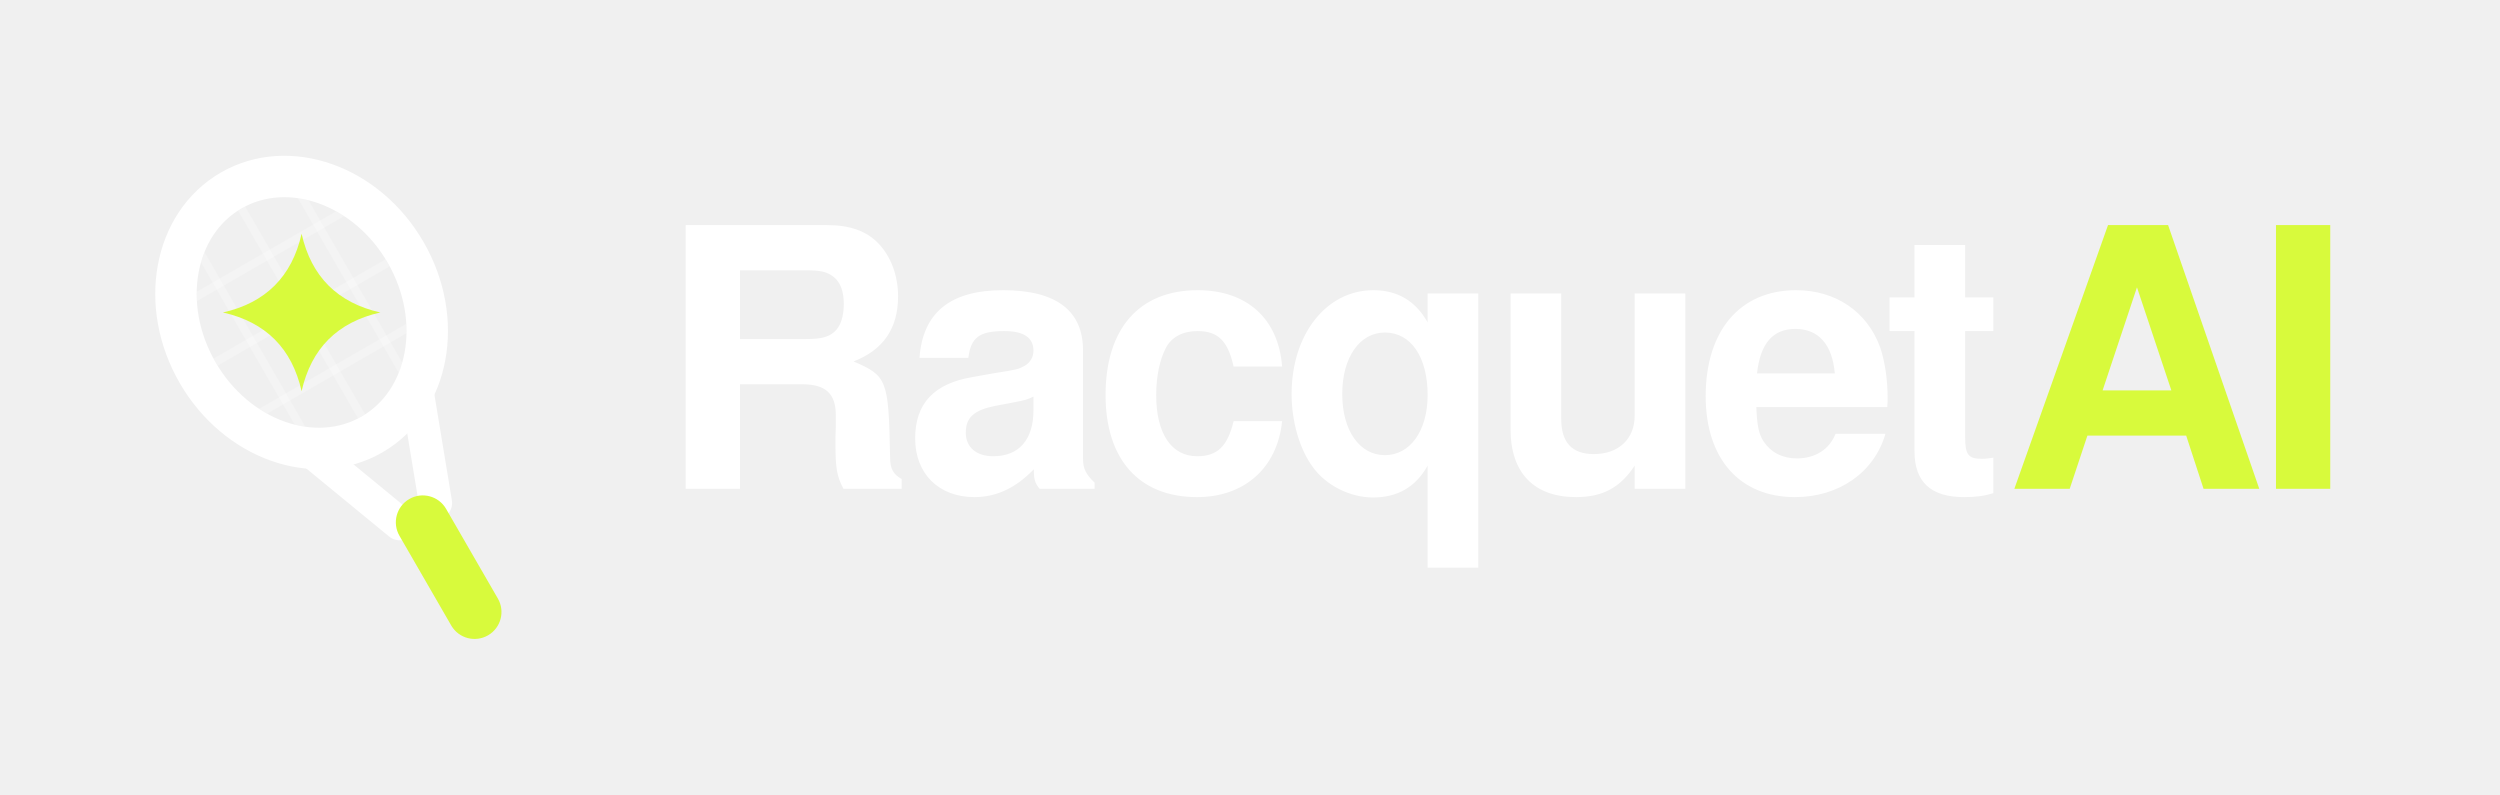
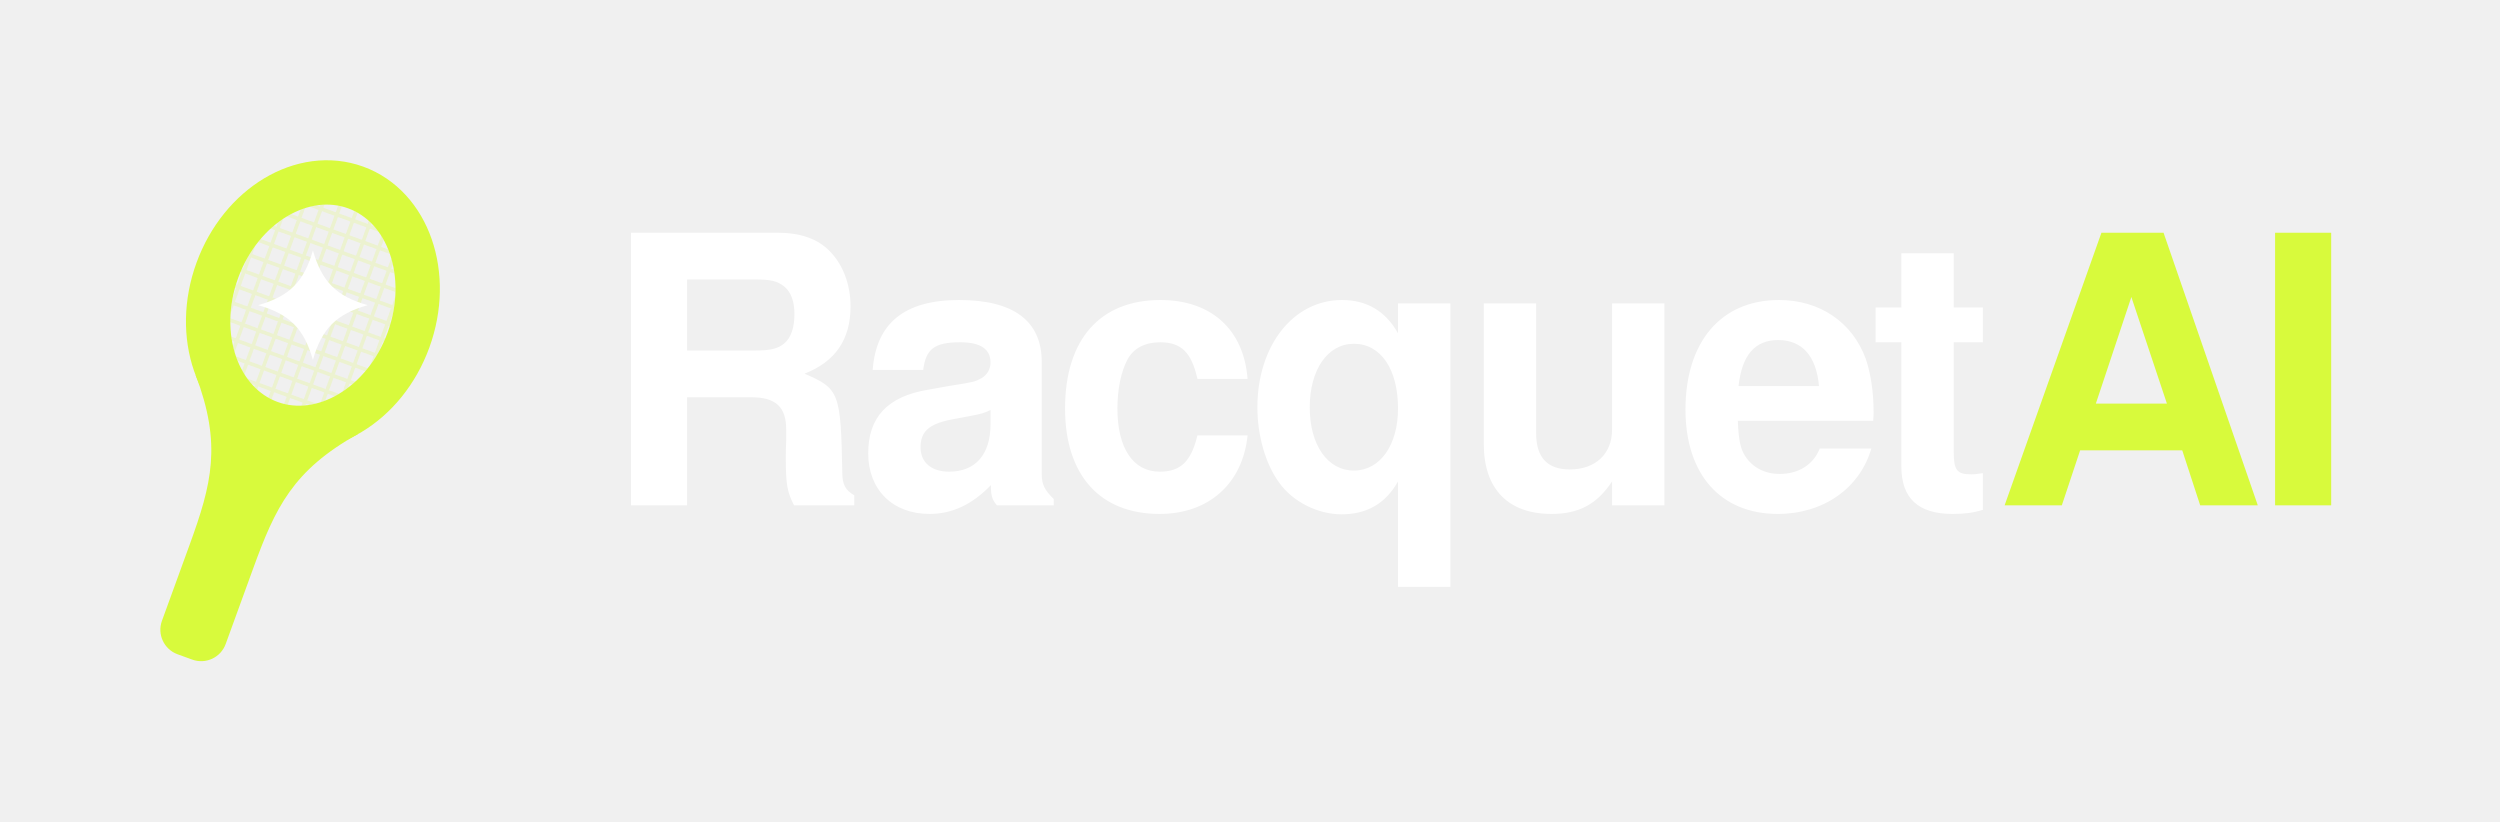
- <svg xmlns="http://www.w3.org/2000/svg" width="1161" height="369" viewBox="0 0 1161 369" role="img" aria-label="RacquetAI">
+ <svg xmlns="http://www.w3.org/2000/svg" width="1123" height="369" viewBox="0 0 1123 369" role="img" aria-label="RacquetAI">
  <defs>
    <clipPath id="racquetai-bed">
-       <ellipse cx="0" cy="-96" rx="96" ry="116" />
+       <path d="M 0 -166 C 33.69 -166 61 -130.63 61 -87 C 61 -43.37 33.69 -8 0 -8 C -33.69 -8 -61 -43.37 -61 -87 C -61 -130.63 -33.69 -166 0 -166 Z" />
    </clipPath>
  </defs>
-   <svg x="8.5" y="40.5" width="288" height="288" viewBox="0 0 512 512">
-     <g transform="translate(277.5 261.5) rotate(-30) scale(0.855) translate(0 -6)">
-       <g clip-path="url(#racquetai-bed)" stroke="#FFFFFF" stroke-opacity="0.24" stroke-width="8" stroke-linecap="round">
-         <path d="M -56 -240 V 40 M 0 -240 V 40 M 56 -240 V 40" />
-         <path d="M -130 -160 H 130 M -130 -96 H 130 M -130 -32 H 130" />
+   <svg x="-9.2" y="40.5" width="288" height="288" viewBox="0 0 512 512">
+     <g transform="translate(235.25 256.85) rotate(20) scale(1.0416)">
+       <ellipse cx="0" cy="-87" rx="78" ry="96" fill="none" stroke="#D8FA3C" stroke-width="34" />
+       <path d="M 66.24 -6 C 28.94 37.16 26 68.4 26 118 L 26 180 C 26 191.05 17.05 200 6 200 L -6 200 C -17.05 200 -26 191.05 -26 180 L -26 118 C -26 68.4 -28.94 37.16 -66.24 -6 Z" fill="#D8FA3C" />
+       <g clip-path="url(#racquetai-bed)" opacity="0.18" stroke="#D8FA3C" stroke-width="2.8" stroke-linecap="round">
+         <path d="M -58.5 -183 V 9 M -45.5 -183 V 9 M -32.5 -183 V 9 M -19.5 -183 V 9 M -6.5 -183 V 9 M 6.5 -183 V 9 M 19.5 -183 V 9 M 32.5 -183 V 9 M 45.5 -183 V 9 M 58.5 -183 V 9" />
+         <path d="M -78 -158.5 H 78 M -78 -145.5 H 78 M -78 -132.5 H 78 M -78 -119.5 H 78 M -78 -106.5 H 78 M -78 -93.5 H 78 M -78 -80.5 H 78 M -78 -67.5 H 78 M -78 -54.5 H 78 M -78 -41.5 H 78 M -78 -28.5 H 78 M -78 -15.5 H 78" />
      </g>
-       <ellipse cx="0" cy="-96" rx="116" ry="136" fill="none" stroke="#FFFFFF" stroke-width="40" />
-       <path d="M -61 19 L -20 128 M 61 19 L 20 128" fill="none" stroke="#FFFFFF" stroke-width="32" stroke-linecap="round" />
-       <rect x="-26" y="112" width="52" height="152" rx="26" fill="#D8FA3C" />
-       <path transform="translate(0 -96) rotate(30)" d="M 0 -76 Q 14 -14 76 0 Q 14 14 0 76 Q -14 14 -76 0 Q -14 -14 0 -76 Z" fill="#D8FA3C" />
+       <path d="M -14.36 -126.47 C 0.14 -106.27 14.67 -99.49 39.47 -101.36 C 19.27 -86.86 12.49 -72.33 14.36 -47.53 C -0.14 -67.73 -14.67 -74.51 -39.47 -72.64 C -19.27 -87.14 -12.49 -101.67 -14.36 -126.47 Z" fill="#FFFFFF" />
    </g>
  </svg>
-   <text x="305" y="227" font-family="-apple-system, SF Pro Display, Helvetica Neue, Helvetica, Arial, sans-serif" font-size="168" font-weight="700" letter-spacing="-6" fill="#FFFFFF">Racquet<tspan fill="#D8FA3C">AI</tspan>
+   <text x="270" y="227" font-family="-apple-system, SF Pro Display, Helvetica Neue, Helvetica, Arial, sans-serif" font-size="168" font-weight="700" letter-spacing="-6" fill="#FFFFFF">Racquet<tspan fill="#D8FA3C">AI</tspan>
  </text>
</svg>
